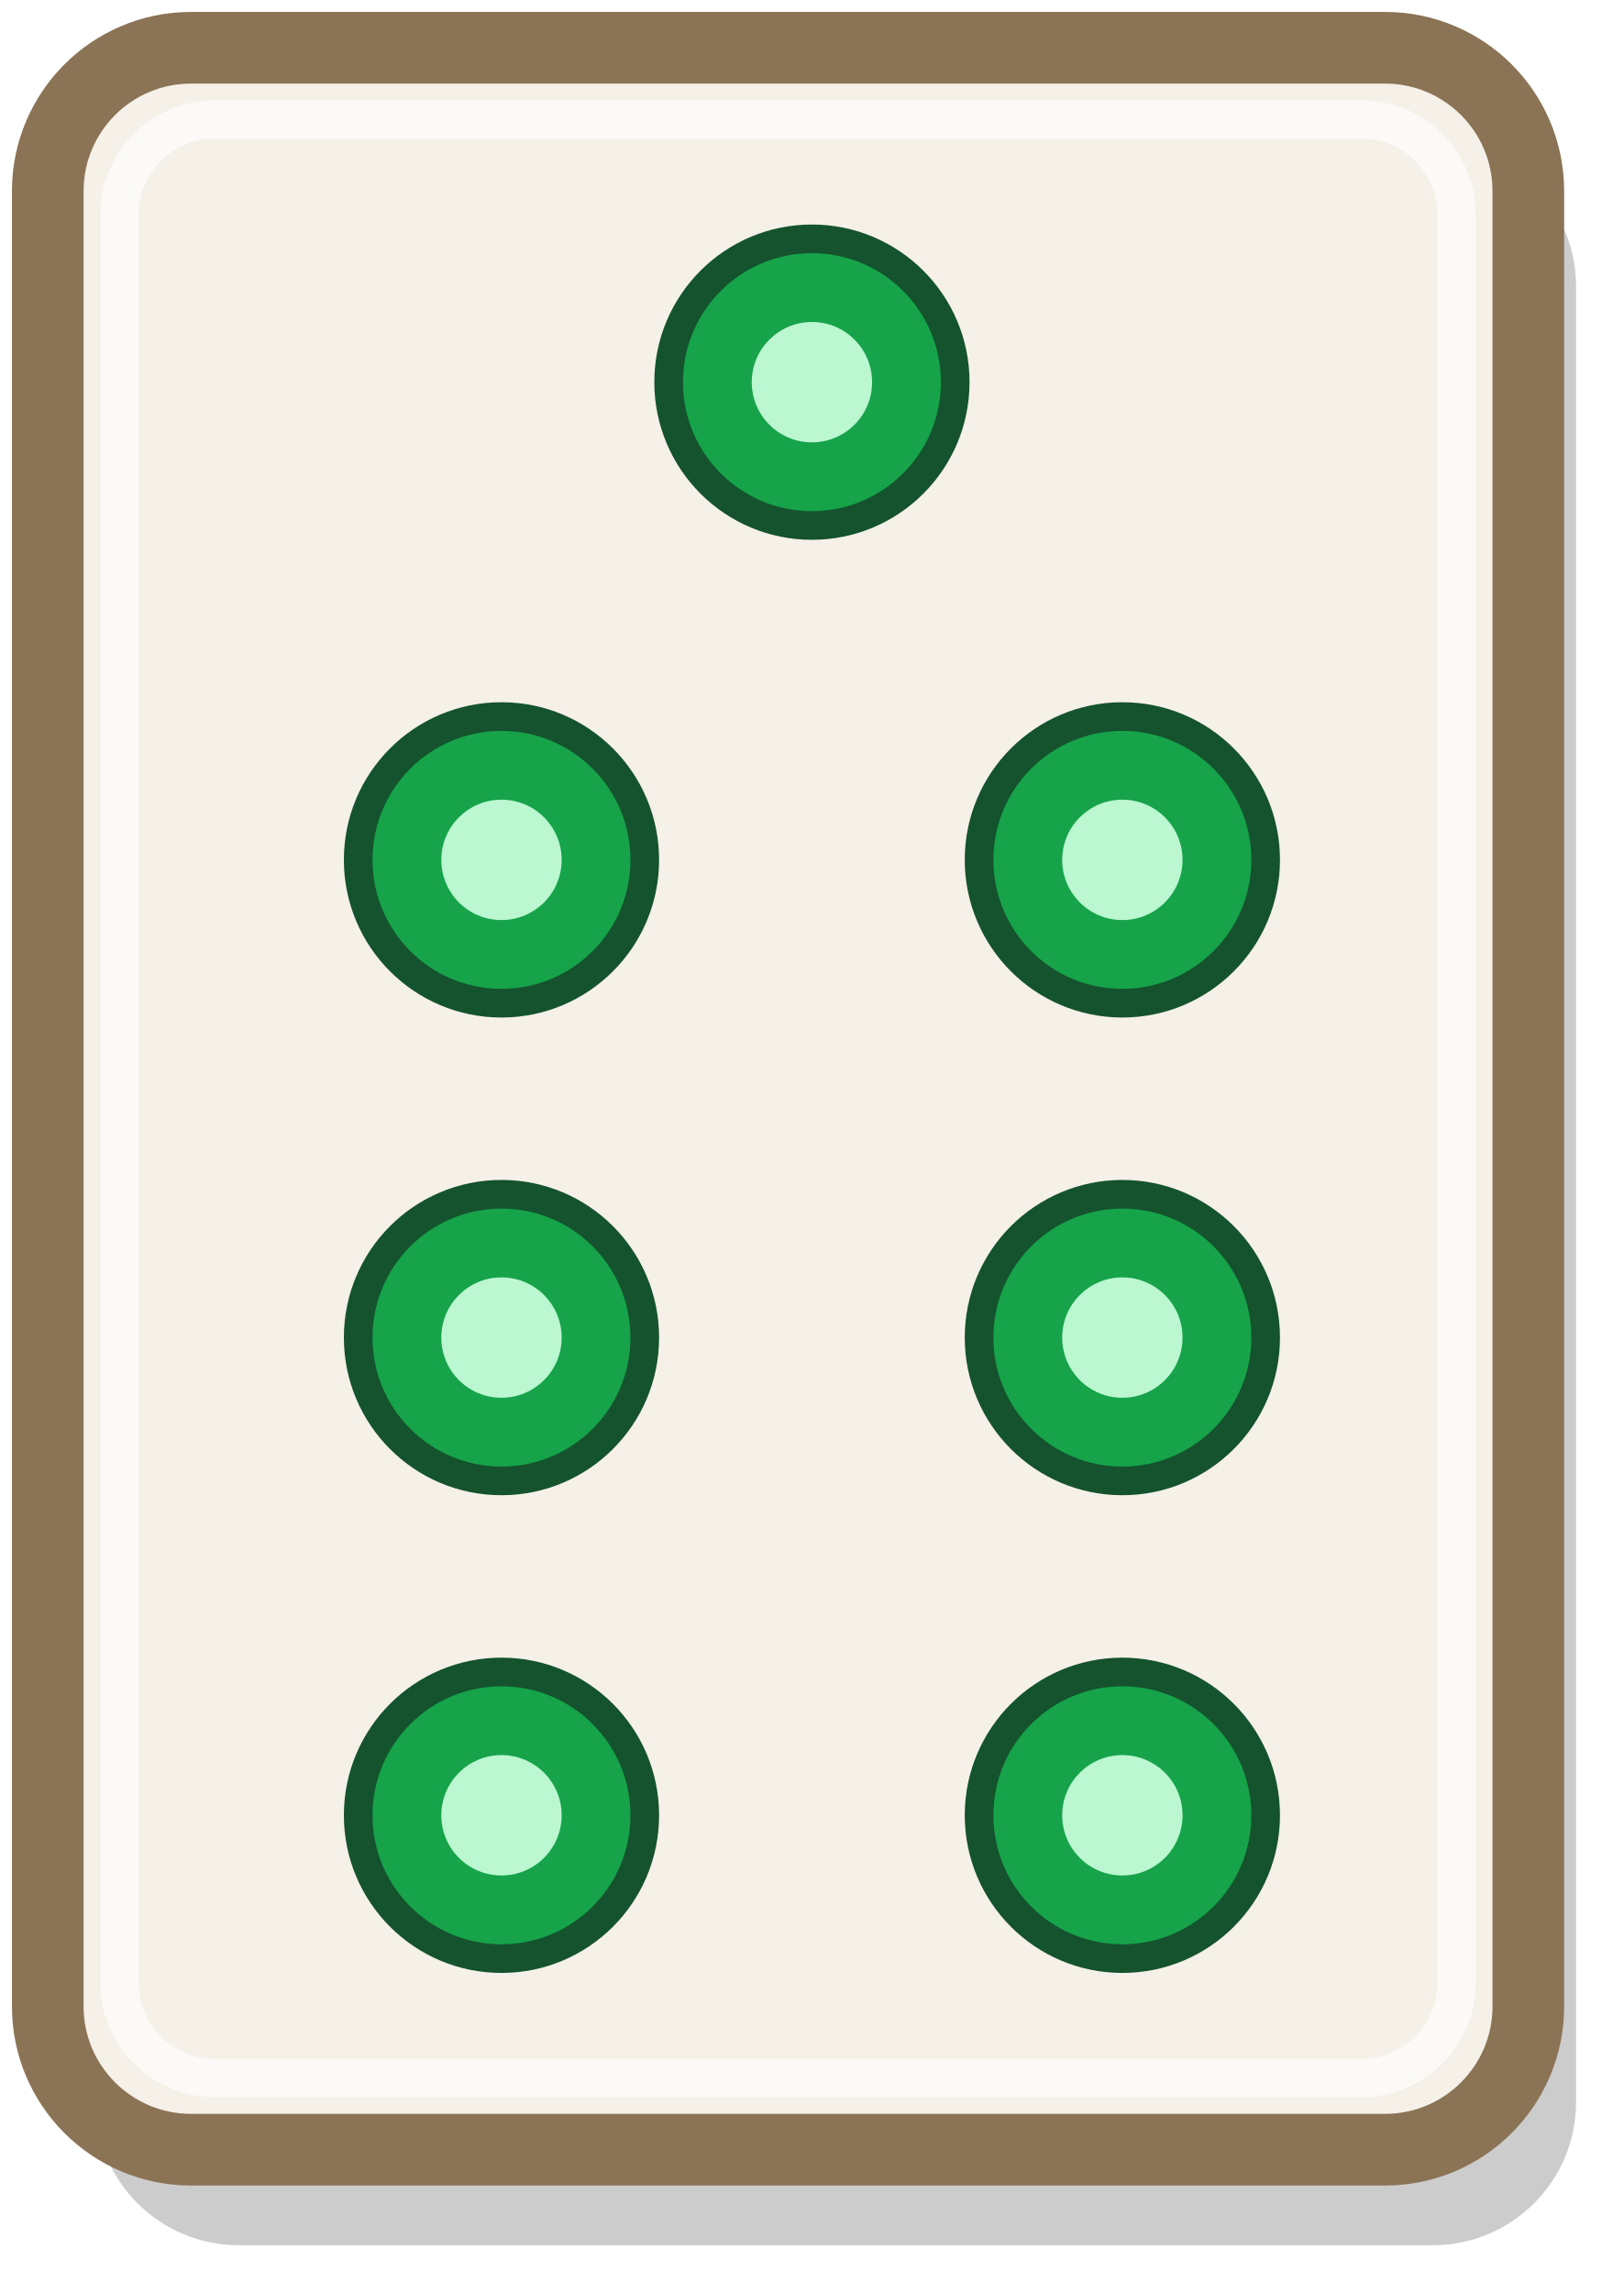
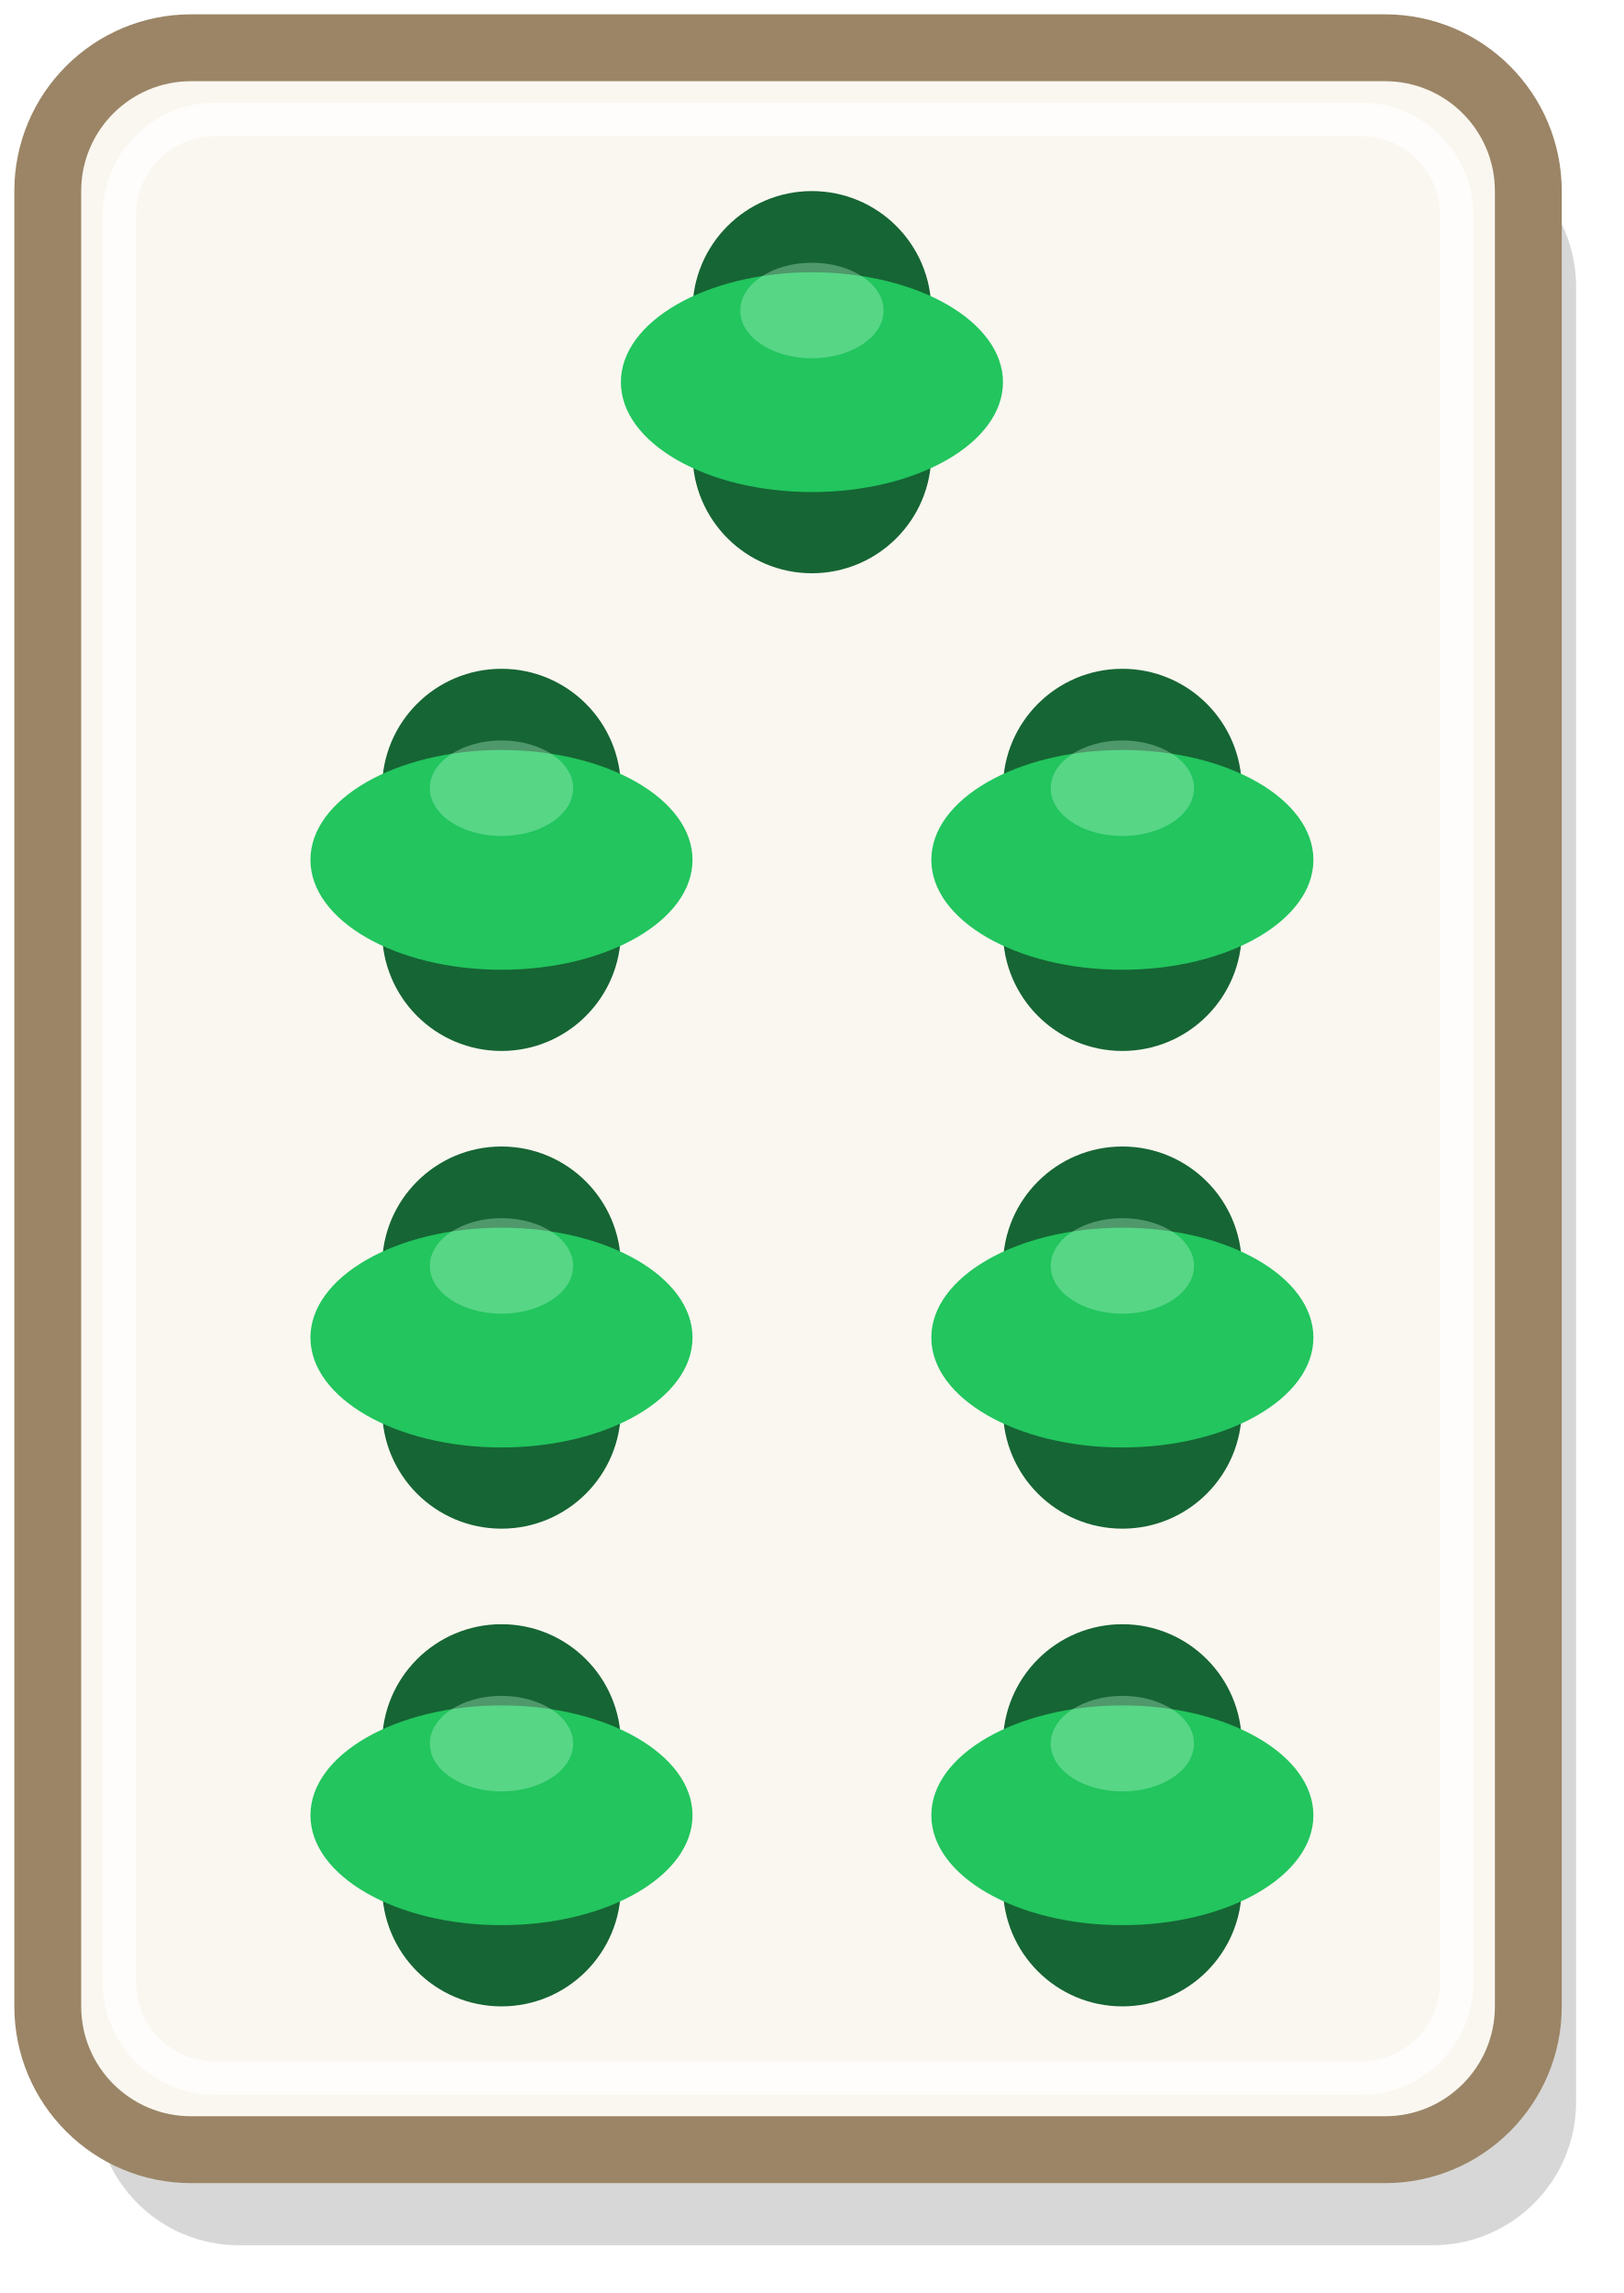
<svg xmlns="http://www.w3.org/2000/svg" viewBox="0 0 34 48">
-   <rect x="2" y="3" width="31" height="44" rx="3" fill="#00000033" />
-   <rect x="1" y="1" width="31" height="44" rx="3" fill="#f5f0e8" stroke="#8b7355" stroke-width="1.5" />
-   <rect x="2.5" y="2.5" width="28" height="41" rx="2" fill="none" stroke="rgba(255,255,255,0.65)" stroke-width="0.8" />
-   <circle cx="17" cy="8" r="3" fill="#16a34a" stroke="#14532d" stroke-width="0.6" />
-   <circle cx="17" cy="8" r="1.26" fill="#bbf7d0" />
-   <circle cx="10.5" cy="18" r="3" fill="#16a34a" stroke="#14532d" stroke-width="0.6" />
-   <circle cx="10.5" cy="18" r="1.26" fill="#bbf7d0" />
-   <circle cx="23.5" cy="18" r="3" fill="#16a34a" stroke="#14532d" stroke-width="0.6" />
-   <circle cx="23.5" cy="18" r="1.26" fill="#bbf7d0" />
-   <circle cx="10.5" cy="28" r="3" fill="#16a34a" stroke="#14532d" stroke-width="0.6" />
-   <circle cx="10.5" cy="28" r="1.26" fill="#bbf7d0" />
-   <circle cx="23.5" cy="28" r="3" fill="#16a34a" stroke="#14532d" stroke-width="0.6" />
-   <circle cx="23.5" cy="28" r="1.26" fill="#bbf7d0" />
-   <circle cx="10.5" cy="38" r="3" fill="#16a34a" stroke="#14532d" stroke-width="0.6" />
-   <circle cx="10.5" cy="38" r="1.26" fill="#bbf7d0" />
-   <circle cx="23.5" cy="38" r="3" fill="#16a34a" stroke="#14532d" stroke-width="0.6" />
-   <circle cx="23.5" cy="38" r="1.26" fill="#bbf7d0" />
+   <rect x="2" y="3" width="31" height="44" rx="3" fill="#00000028" />
+   <rect x="1" y="1" width="31" height="44" rx="3" fill="#faf7f0" stroke="#9b8566" stroke-width="1.4" />
+   <rect x="2.5" y="2.5" width="28" height="41" rx="2" fill="none" stroke="rgba(255,255,255,0.7)" stroke-width="0.7" />
+   <rect x="14.5" y="4" width="5" height="8" rx="2.5" fill="#166534" />
+   <ellipse cx="17" cy="8" rx="4" ry="2.3" fill="#22c55e" />
+   <rect x="15.5" y="5.5" width="3" height="2" rx="1.5" fill="#bbf7d0" opacity="0.35" />
+   <rect x="8" y="14" width="5" height="8" rx="2.5" fill="#166534" />
+   <ellipse cx="10.5" cy="18" rx="4" ry="2.3" fill="#22c55e" />
+   <rect x="9" y="15.5" width="3" height="2" rx="1.5" fill="#bbf7d0" opacity="0.35" />
+   <rect x="21" y="14" width="5" height="8" rx="2.5" fill="#166534" />
+   <ellipse cx="23.5" cy="18" rx="4" ry="2.3" fill="#22c55e" />
+   <rect x="22" y="15.5" width="3" height="2" rx="1.5" fill="#bbf7d0" opacity="0.35" />
+   <rect x="8" y="24" width="5" height="8" rx="2.5" fill="#166534" />
+   <ellipse cx="10.5" cy="28" rx="4" ry="2.3" fill="#22c55e" />
+   <rect x="9" y="25.5" width="3" height="2" rx="1.5" fill="#bbf7d0" opacity="0.35" />
+   <rect x="21" y="24" width="5" height="8" rx="2.5" fill="#166534" />
+   <ellipse cx="23.5" cy="28" rx="4" ry="2.3" fill="#22c55e" />
+   <rect x="22" y="25.5" width="3" height="2" rx="1.5" fill="#bbf7d0" opacity="0.35" />
+   <rect x="8" y="34" width="5" height="8" rx="2.5" fill="#166534" />
+   <ellipse cx="10.5" cy="38" rx="4" ry="2.3" fill="#22c55e" />
+   <rect x="9" y="35.5" width="3" height="2" rx="1.5" fill="#bbf7d0" opacity="0.35" />
+   <rect x="21" y="34" width="5" height="8" rx="2.5" fill="#166534" />
+   <ellipse cx="23.5" cy="38" rx="4" ry="2.3" fill="#22c55e" />
+   <rect x="22" y="35.5" width="3" height="2" rx="1.5" fill="#bbf7d0" opacity="0.35" />
</svg>
